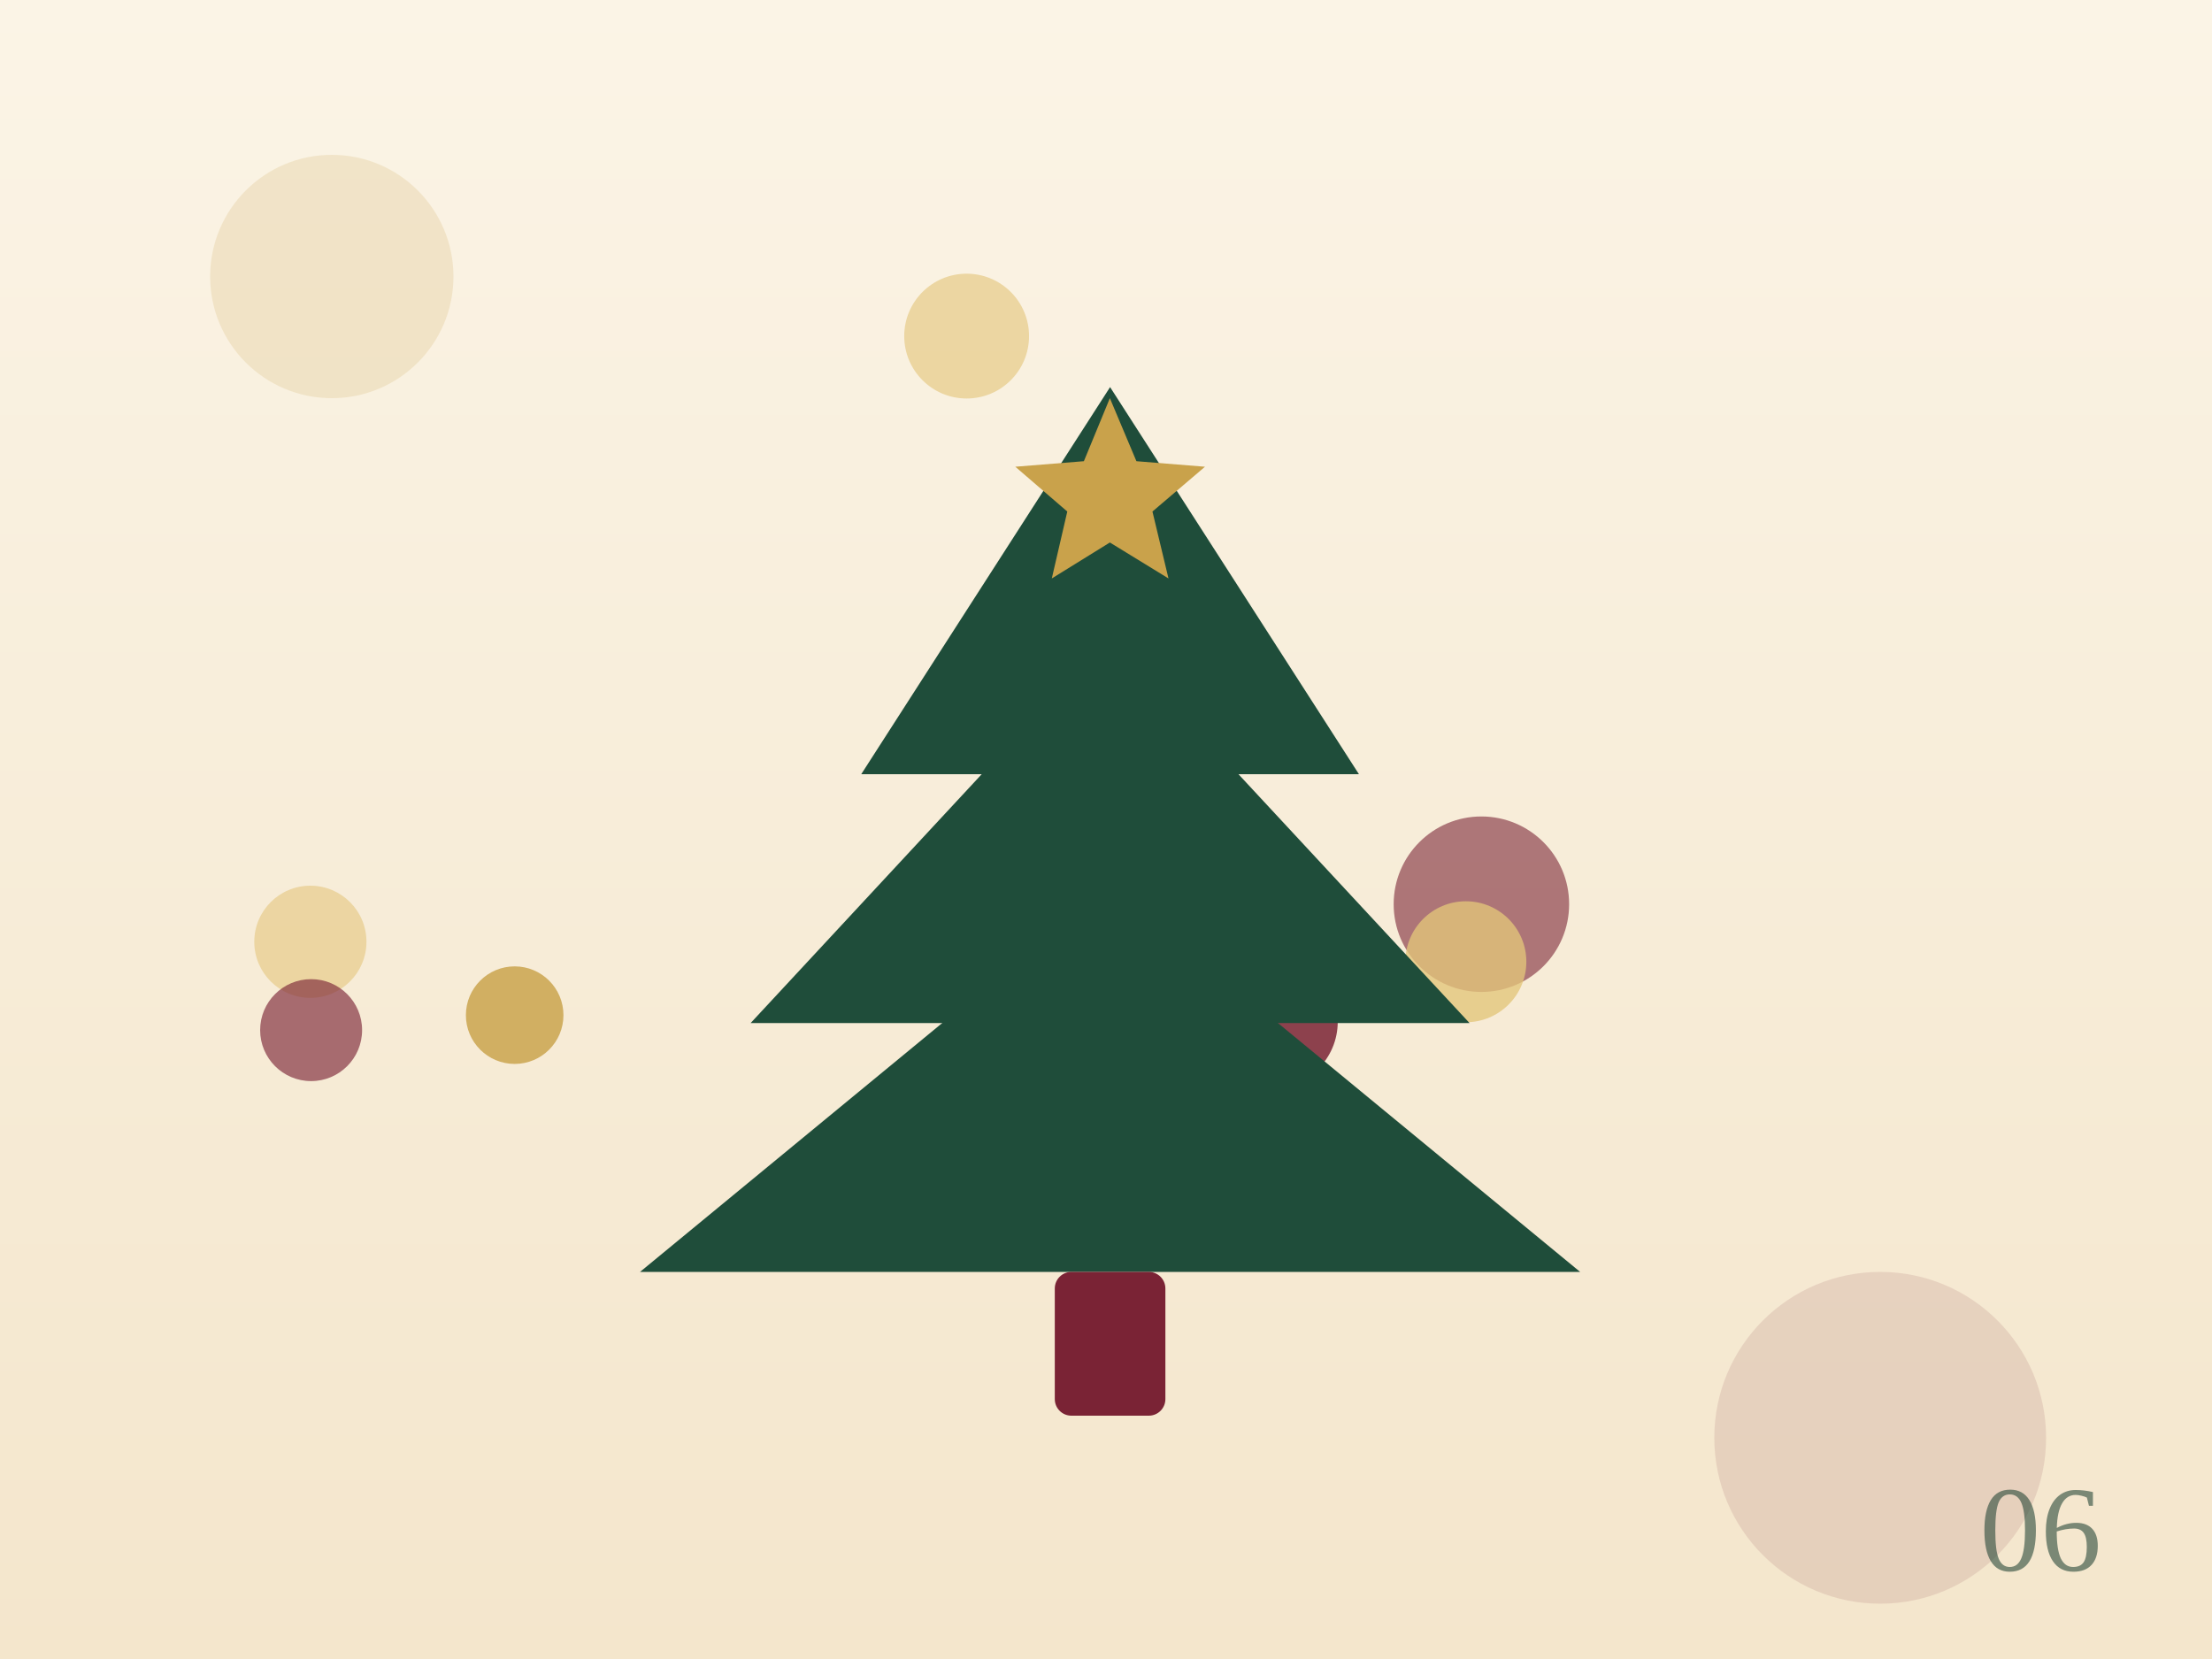
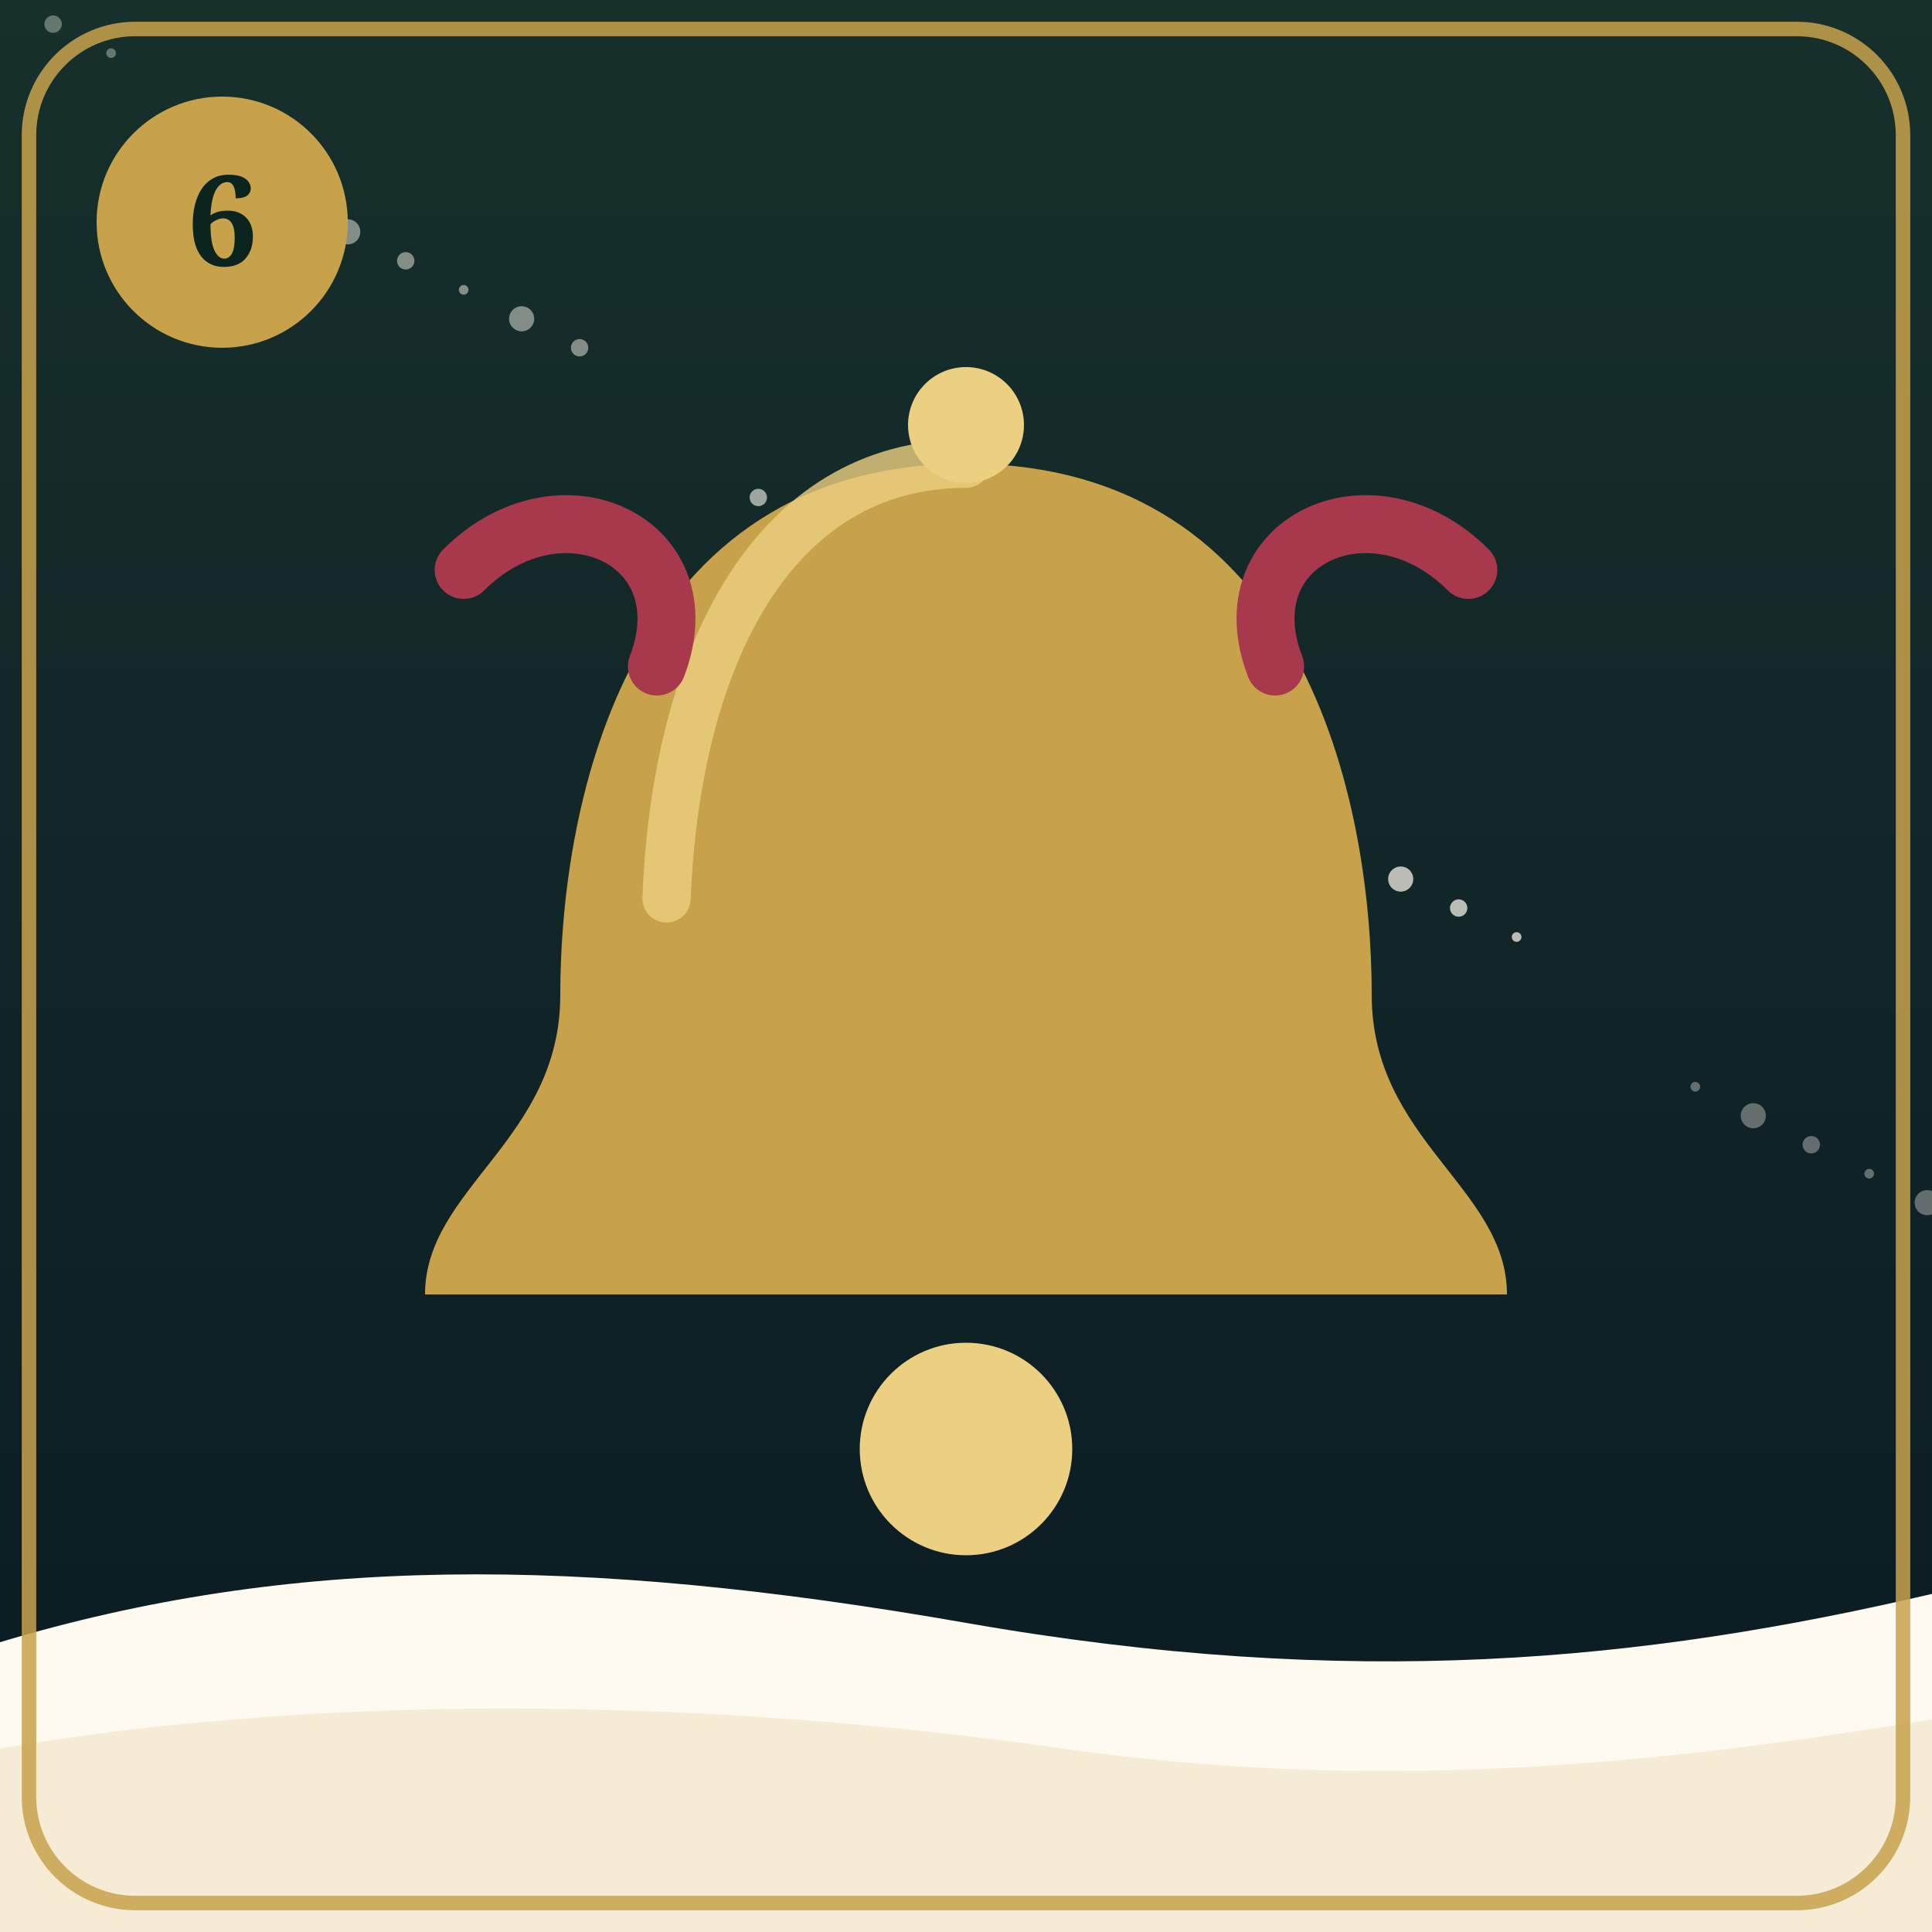
- <svg xmlns="http://www.w3.org/2000/svg" viewBox="0 0 400 300" role="img" aria-label="Illustrazione giorno 6">
+ <svg xmlns="http://www.w3.org/2000/svg" viewBox="0 0 400 400" role="img" aria-label="Illustrazione del giorno 6">
  <defs>
-     <linearGradient id="bg6" x1="0" y1="0" x2="0" y2="1">
-       <stop offset="0%" stop-color="#fbf4e6" />
-       <stop offset="100%" stop-color="#f4e6cc" />
+     <linearGradient id="g06" x1="0" y1="0" x2="0" y2="1">
+       <stop offset="0" stop-color="#17302b" />
+       <stop offset="1" stop-color="#0a1a23" />
    </linearGradient>
  </defs>
-   <rect width="400" height="300" fill="url(#bg6)" />
+   <rect width="400" height="400" fill="url(#g06)" />
+   <circle cx="23" cy="11" r="1" fill="#fffaf0" opacity="0.35" />
+   <circle cx="120" cy="72" r="1.8" fill="#fffaf0" opacity="0.47" />
+   <circle cx="217" cy="133" r="2.6" fill="#fffaf0" opacity="0.59" />
+   <circle cx="314" cy="194" r="1" fill="#fffaf0" opacity="0.71" />
+   <circle cx="11" cy="5" r="1.8" fill="#fffaf0" opacity="0.35" />
+   <circle cx="108" cy="66" r="2.6" fill="#fffaf0" opacity="0.47" />
+   <circle cx="205" cy="127" r="1" fill="#fffaf0" opacity="0.59" />
+   <circle cx="302" cy="188" r="1.8" fill="#fffaf0" opacity="0.71" />
+   <circle cx="399" cy="249" r="2.6" fill="#fffaf0" opacity="0.35" />
+   <circle cx="96" cy="60" r="1" fill="#fffaf0" opacity="0.47" />
+   <circle cx="193" cy="121" r="1.8" fill="#fffaf0" opacity="0.59" />
+   <circle cx="290" cy="182" r="2.6" fill="#fffaf0" opacity="0.71" />
+   <circle cx="387" cy="243" r="1" fill="#fffaf0" opacity="0.35" />
+   <circle cx="84" cy="54" r="1.8" fill="#fffaf0" opacity="0.47" />
+   <circle cx="181" cy="115" r="2.6" fill="#fffaf0" opacity="0.59" />
+   <circle cx="278" cy="176" r="1" fill="#fffaf0" opacity="0.71" />
+   <circle cx="375" cy="237" r="1.8" fill="#fffaf0" opacity="0.35" />
+   <circle cx="72" cy="48" r="2.6" fill="#fffaf0" opacity="0.47" />
+   <circle cx="169" cy="109" r="1" fill="#fffaf0" opacity="0.59" />
+   <circle cx="266" cy="170" r="1.8" fill="#fffaf0" opacity="0.71" />
+   <circle cx="363" cy="231" r="2.6" fill="#fffaf0" opacity="0.35" />
+   <circle cx="60" cy="42" r="1" fill="#fffaf0" opacity="0.47" />
+   <circle cx="157" cy="103" r="1.8" fill="#fffaf0" opacity="0.59" />
+   <circle cx="254" cy="164" r="2.6" fill="#fffaf0" opacity="0.71" />
+   <circle cx="351" cy="225" r="1" fill="#fffaf0" opacity="0.35" />
+   <circle cx="48" cy="36" r="1.8" fill="#fffaf0" opacity="0.47" />
+   <path d="M0 340c60-18 120-18 200-4s140 8 200-6v70H0z" fill="#fffaf0" />
+   <path d="M0 362c70-12 150-10 220 0s130 2 180-6v44H0z" fill="#f5ead3" opacity=".9" />
  <g>
-     <circle cx="56.124" cy="170.303" r="10.143" fill="#e3c57a" opacity="0.58" />
-     <circle cx="229.856" cy="184.766" r="12.05" fill="#7a2335" opacity="0.85" />
-     <circle cx="93.069" cy="183.571" r="8.821" fill="#c9a24b" opacity="0.83" />
-     <circle cx="174.799" cy="60.776" r="11.285" fill="#e3c57a" opacity="0.62" />
-     <circle cx="267.884" cy="163.508" r="15.865" fill="#7a2335" opacity="0.59" />
-     <circle cx="265.073" cy="173.917" r="10.938" fill="#e3c57a" opacity="0.78" />
-     <circle cx="56.26" cy="186.279" r="9.219" fill="#7a2335" opacity="0.64" />
+     <path d="M200 96c-70 0-84 70-84 110 0 30-28 40-28 62h224c0-22-28-32-28-62 0-40-14-110-84-110z" fill="#c8a24b" />
+     <path d="M200 96c-40 0-60 40-62 90" fill="none" stroke="#ecd081" stroke-width="10" stroke-linecap="round" opacity=".8" />
+     <circle cx="200" cy="300" r="22" fill="#ecd081" />
+     <circle cx="200" cy="88" r="12" fill="#ecd081" />
+     <path d="M96 118c20-20 50-6 40 20M304 118c-20-20-50-6-40 20" fill="none" stroke="#a8394d" stroke-width="12" stroke-linecap="round" />
  </g>
-   <polygon points="200.739,160 115.739,230 285.739,230" fill="#1f4d3a" />
-   <polygon points="200.739,115 135.739,185 265.739,185" fill="#1f4d3a" />
-   <polygon points="200.739,70 155.739,140 245.739,140" fill="#1f4d3a" />
-   <rect x="190.739" y="230" width="20" height="26" rx="3" fill="#7a2335" />
-   <polygon points="200.7,72.0 205.5,83.4 217.9,84.4 208.4,92.5 211.3,104.6 200.7,98.1 190.2,104.6 193.0,92.5 183.6,84.4 196.0,83.4" fill="#c9a24b" />
-   <circle cx="60" cy="50" r="22" fill="#c9a24b" opacity="0.18" />
-   <circle cx="340" cy="260" r="30" fill="#7a2335" opacity="0.12" />
-   <text x="380" y="284" text-anchor="end" font-family="Georgia, 'Times New Roman', serif" font-size="22" fill="#163a2b" opacity="0.55">06</text>
+   <g>
+     <circle cx="46" cy="46" r="26" fill="#c8a24b" />
+     <text x="46" y="55" text-anchor="middle" font-family="Georgia,serif" font-size="26" font-weight="700" fill="#0b241d">6</text>
+   </g>
+   <rect x="6" y="6" width="388" height="388" rx="22" fill="none" stroke="#c8a24b" stroke-width="3" opacity=".85" />
</svg>
